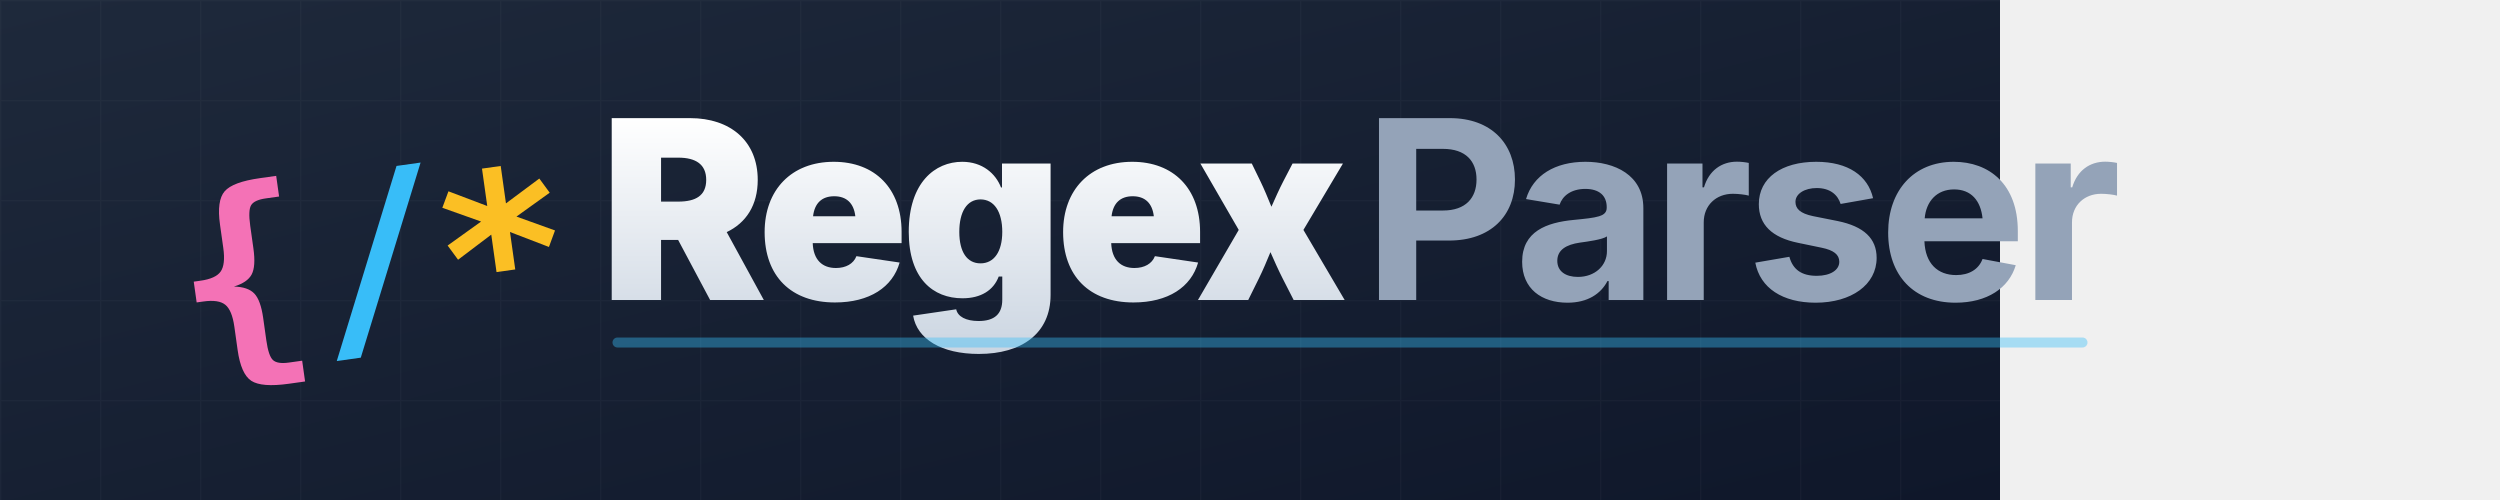
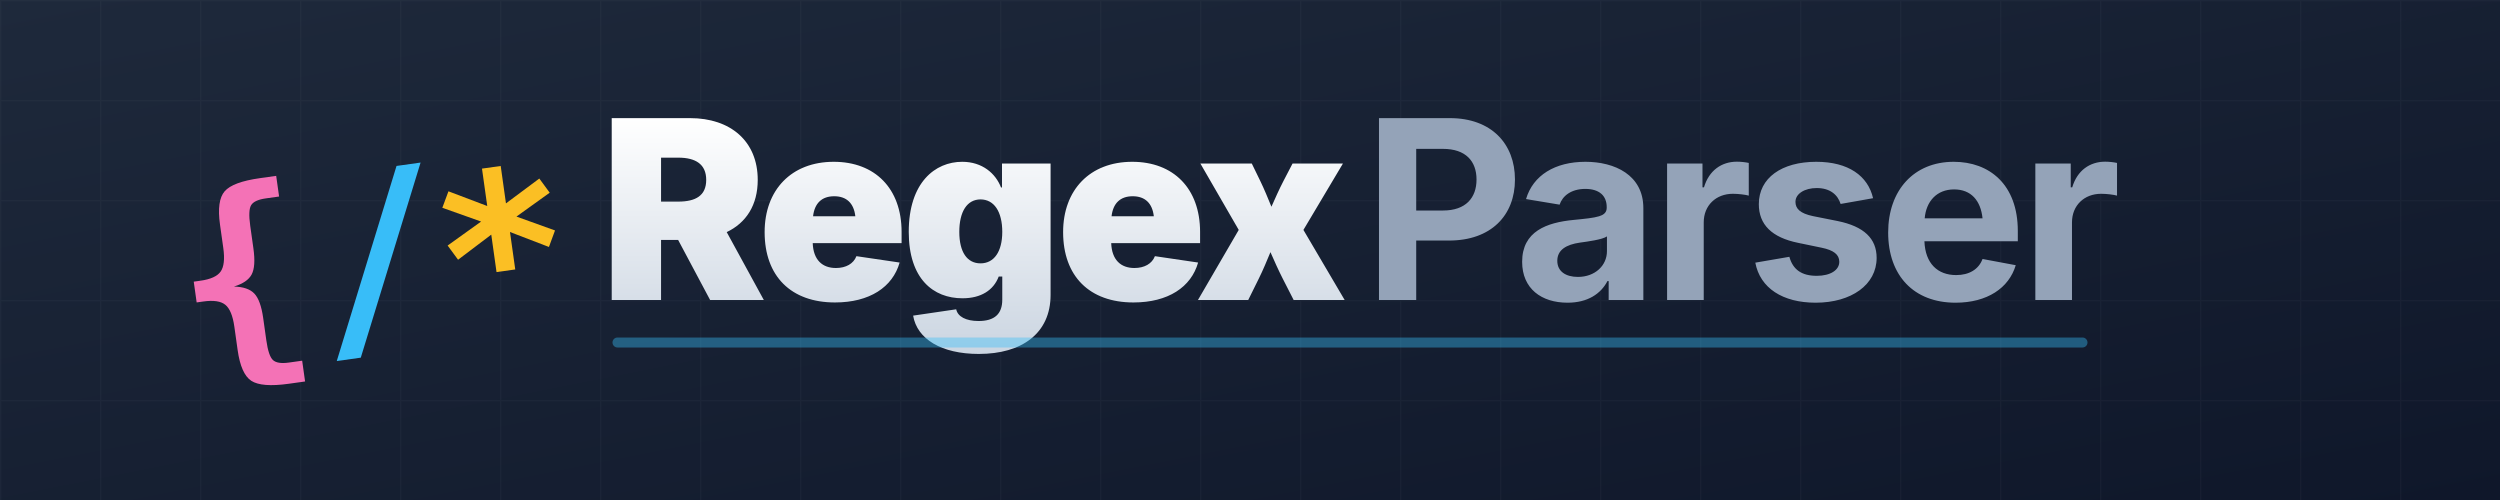
<svg xmlns="http://www.w3.org/2000/svg" viewBox="0 0 1000 200" width="1000" height="200">
  <defs>
    <linearGradient id="bgGrad" x1="0%" y1="0%" x2="100%" y2="100%">
      <stop offset="0%" stop-color="#1e293b" />
      <stop offset="100%" stop-color="#0f172a" />
    </linearGradient>
    <linearGradient id="textGrad" x1="0%" y1="0%" x2="0%" y2="100%">
      <stop offset="0%" stop-color="#ffffff" />
      <stop offset="100%" stop-color="#cbd5e1" />
    </linearGradient>
    <pattern id="gridPattern" width="40" height="40" patternUnits="userSpaceOnUse">
      <path d="M 40 0 L 0 0 0 40" fill="none" stroke="white" stroke-width="1" stroke-opacity="0.03" />
    </pattern>
  </defs>
-   <rect width="800" height="200" fill="url(#bgGrad)" />
-   <rect width="800" height="200" fill="url(#gridPattern)" />
+   <rect width="1000" height="200" fill="url(#bgGrad)" />
+   <rect width="1000" height="200" fill="url(#gridPattern)" />
  <g transform="translate(140, 100)">
    <g transform="translate(0, 10) rotate(-8)">
      <text x="-70" y="25" font-family="'JetBrains Mono', Consolas, monospace" font-weight="bold" font-size="90" fill="#f472b6">{</text>
      <text x="-15" y="25" font-family="'JetBrains Mono', Consolas, monospace" font-weight="bold" font-size="90" fill="#38bdf8">/</text>
      <text x="35" y="32" font-family="'JetBrains Mono', Consolas, monospace" font-weight="bold" font-size="90" fill="#fbbf24">*</text>
    </g>
    <g transform="translate(100, 0)">
      <text x="0" y="20" font-family="'Inter', 'Segoe UI', Roboto, Helvetica, Arial, sans-serif" font-weight="900" font-size="100" letter-spacing="-3" fill="url(#textGrad)" style="text-shadow: 0 4px 12px rgba(0,0,0,0.5);">Regex</text>
      <text x="305" y="20" font-family="'Inter', 'Segoe UI', Roboto, Helvetica, Arial, sans-serif" font-weight="700" font-size="100" letter-spacing="-3" fill="#94a3b8">Parser</text>
      <rect x="5" y="35" width="590" height="4" rx="2" fill="#38bdf8" opacity="0.4" />
    </g>
  </g>
</svg>
